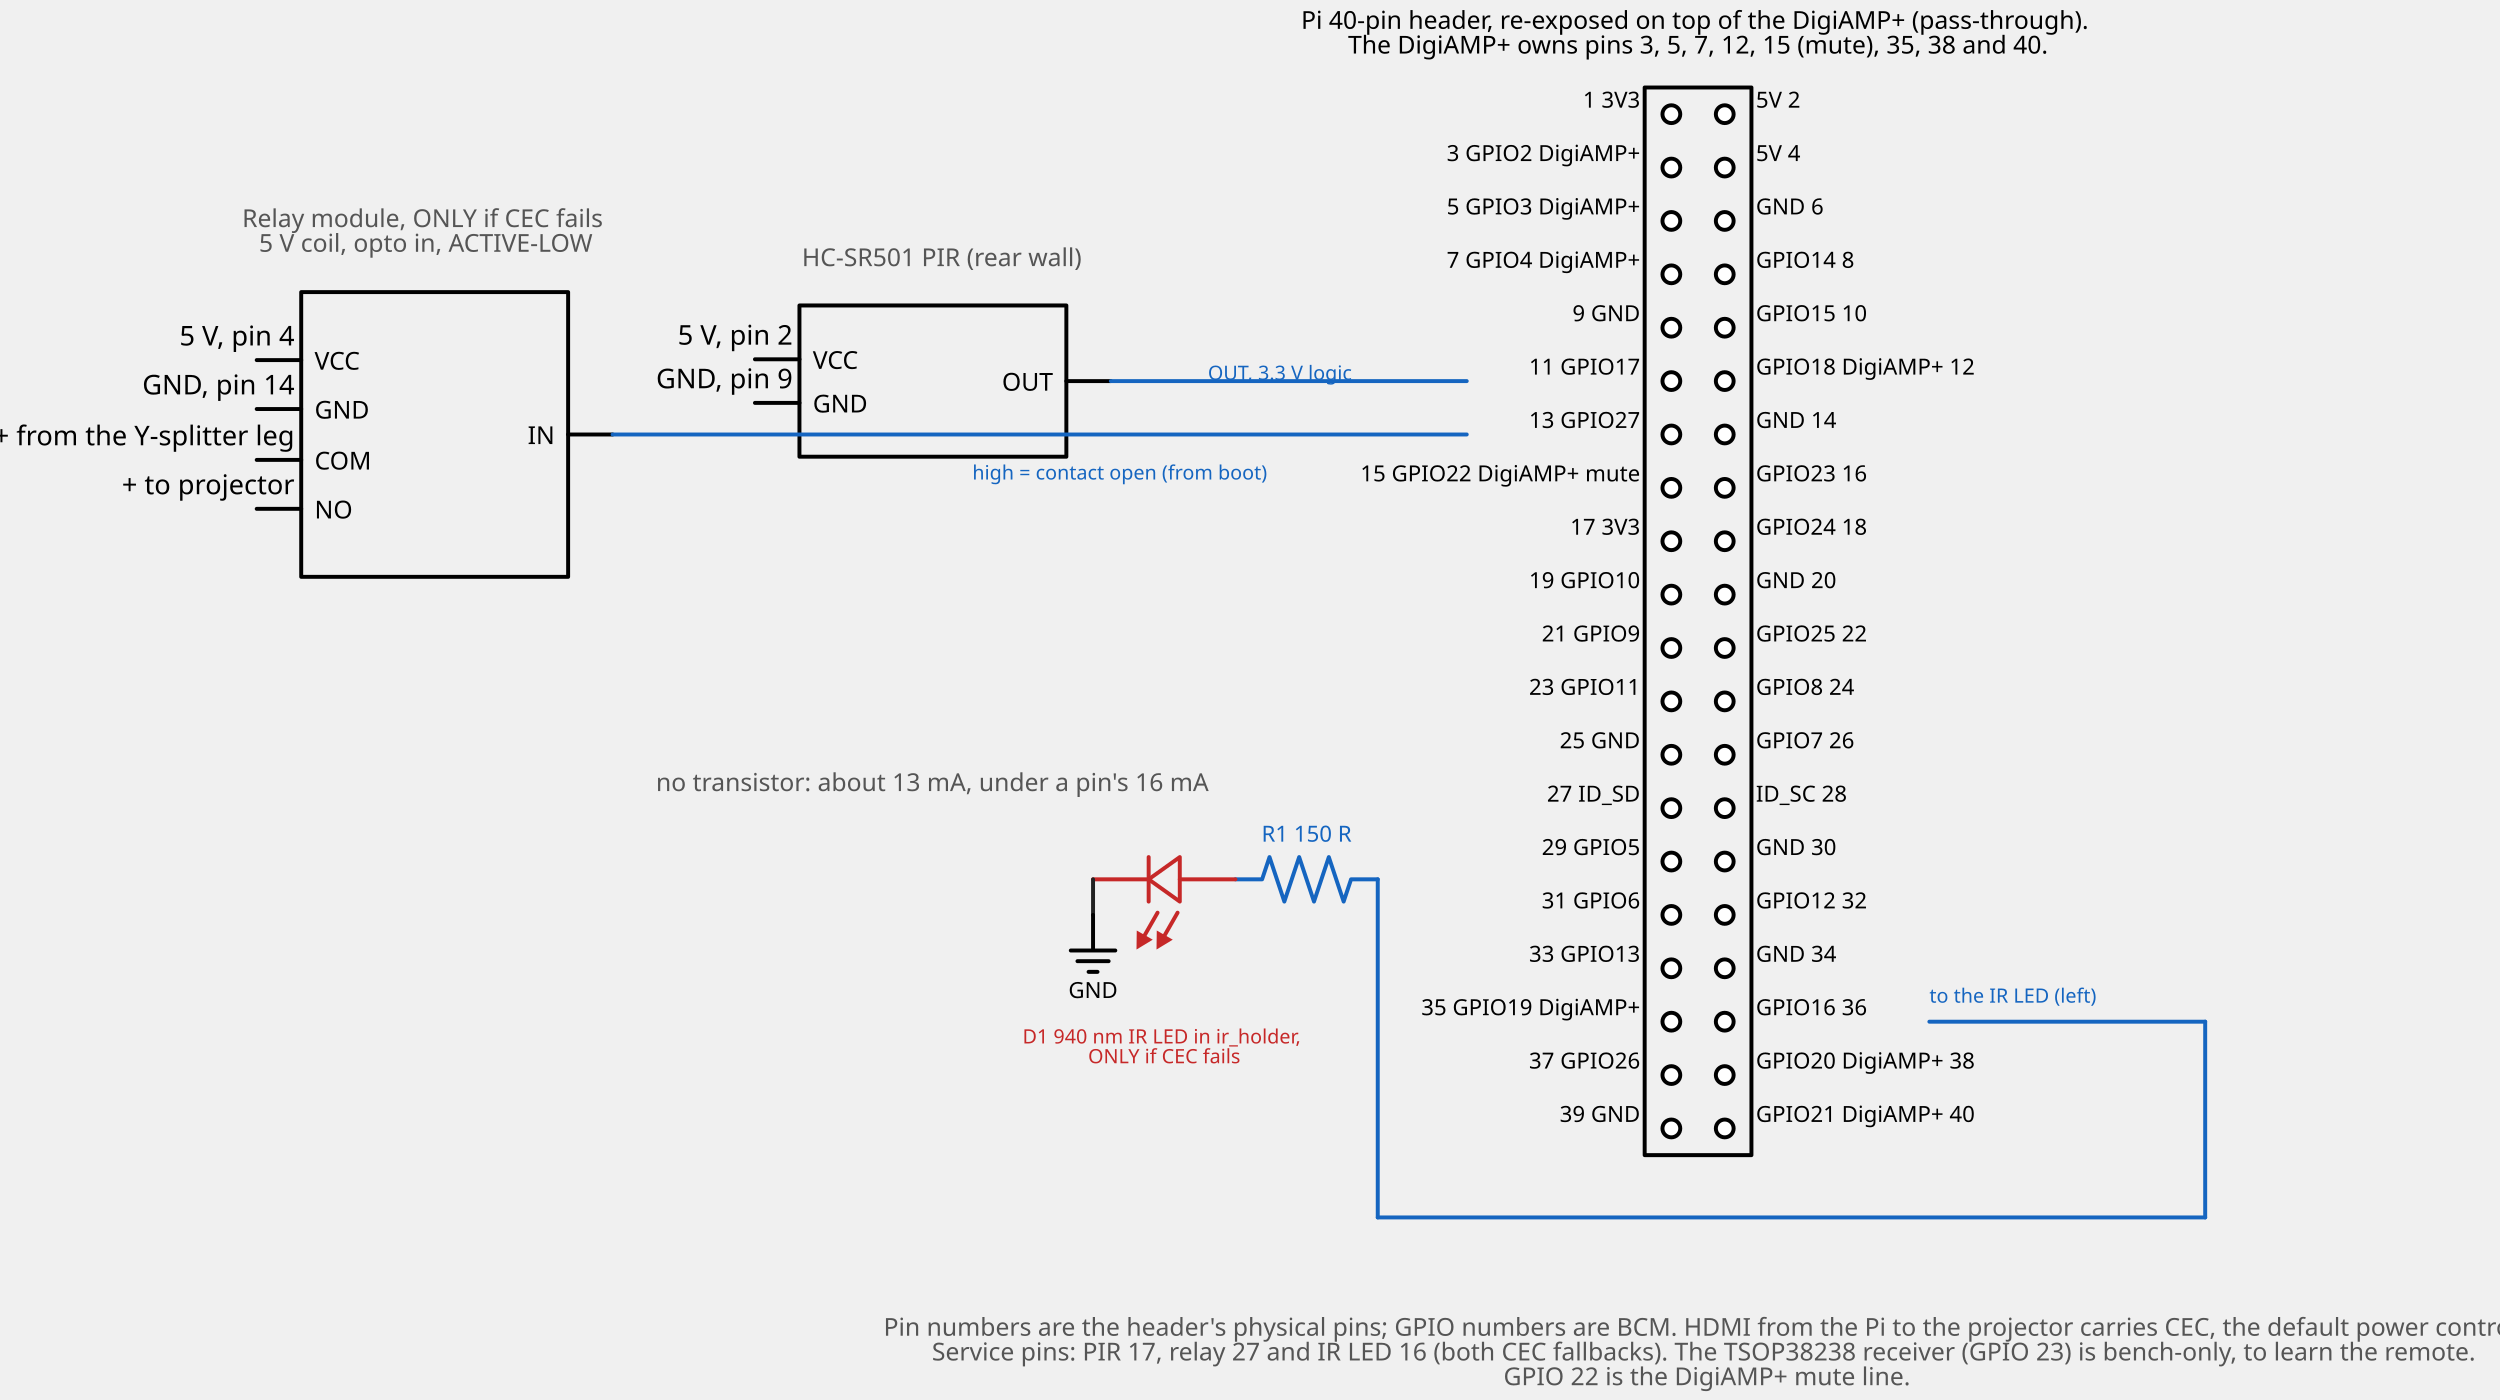
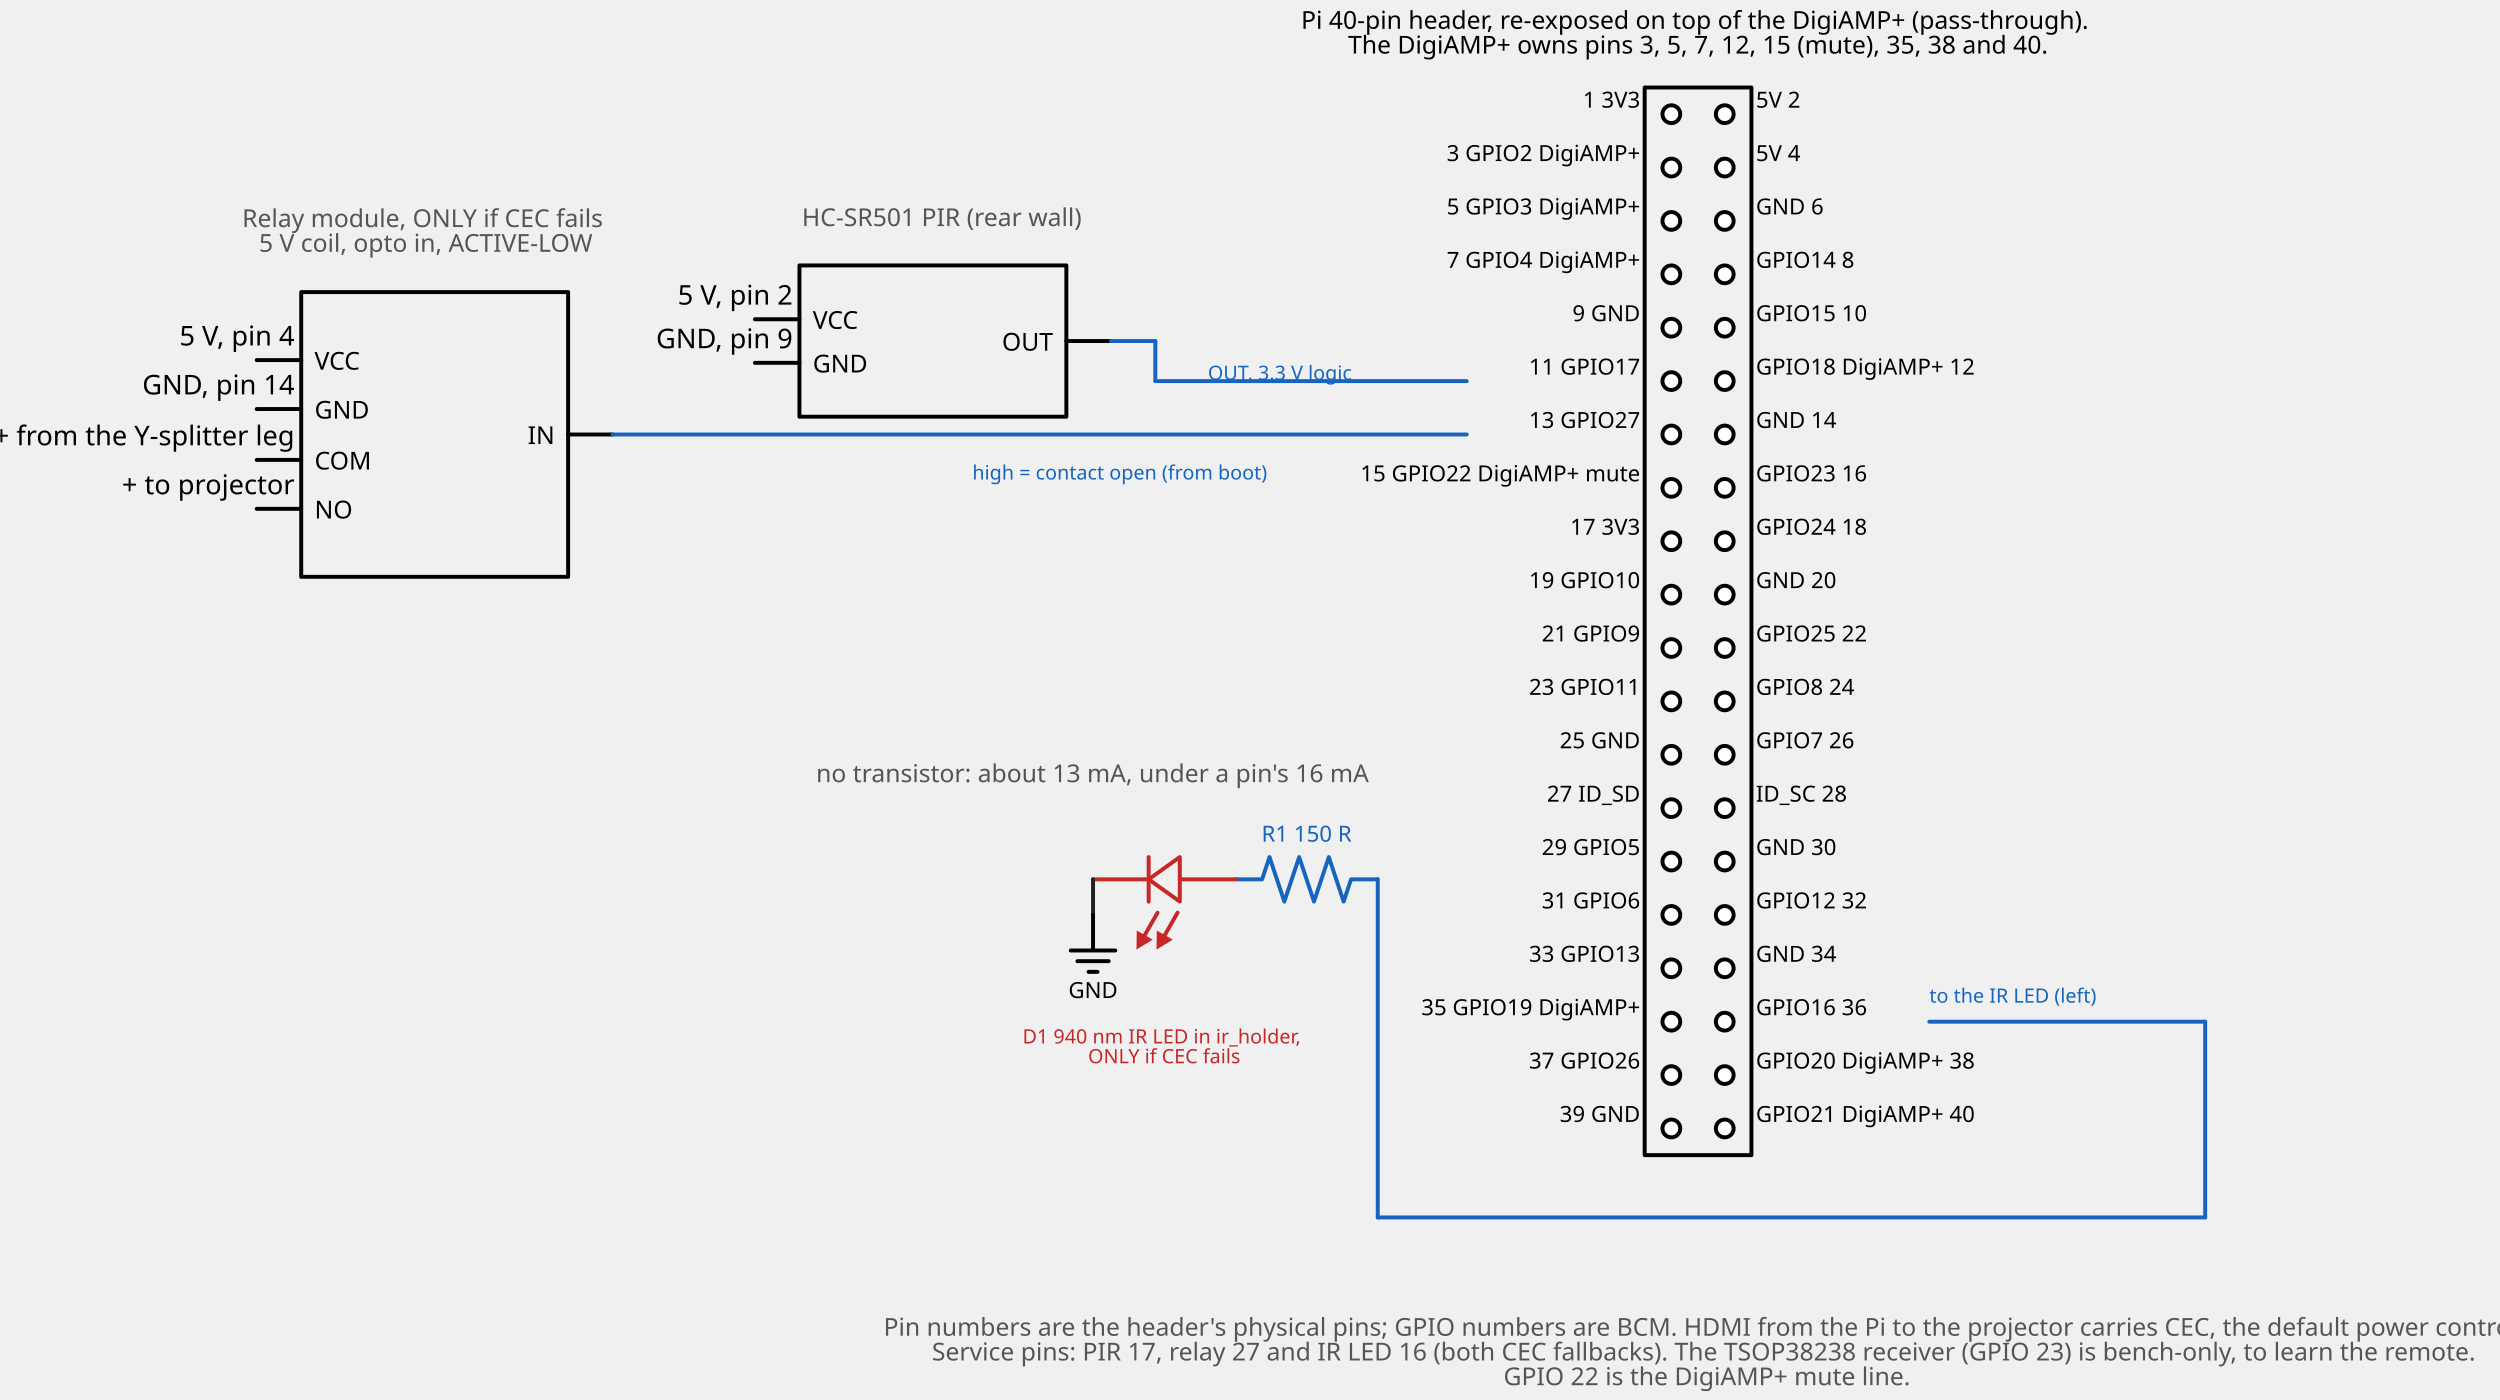
<svg xmlns="http://www.w3.org/2000/svg" xml:lang="en" height="566.2pt" width="1011.566pt" viewBox="-665.476 -467.4 1011.566 566.2">
  <polygon points="0,-0 0,-432 43.2,-432 43.2,-0 " style="stroke:black;fill:none;stroke-width:1.6;stroke-dasharray:-;stroke-linecap:round;stroke-linejoin:round;" />
  <polygon points="-188.1,-102.6 -200.7,-111.6 -188.1,-120.6 " style="stroke:#c62828;fill:none;stroke-width:1.6;stroke-dasharray:-;stroke-linecap:round;stroke-linejoin:round;" />
-   <path d="M -342.0,-282.6 L -234,-282.6 L -234,-343.8 L -342,-343.8 L -342,-282.6" style="stroke:black;fill:none;stroke-width:1.6;stroke-dasharray:-;stroke-linecap:round;stroke-linejoin:round;" />
-   <path d="M -342.0,-322.02 L -360,-322.02" style="stroke:black;fill:none;stroke-width:1.6;stroke-dasharray:-;stroke-linecap:round;stroke-linejoin:round;" />
-   <path d="M -342.0,-304.38 L -360,-304.38" style="stroke:black;fill:none;stroke-width:1.6;stroke-dasharray:-;stroke-linecap:round;stroke-linejoin:round;" />
-   <path d="M -234.0,-313.2 L -216,-313.2" style="stroke:black;fill:none;stroke-width:1.6;stroke-dasharray:-;stroke-linecap:round;stroke-linejoin:round;" />
-   <path d="M -72,-313.2 L -144,-313.2 L -216,-313.2" style="stroke:#1565c0;fill:none;stroke-width:1.6;stroke-dasharray:-;stroke-linecap:round;stroke-linejoin:round;" />
+   <path d="M -342.0,-298.8 L -234,-298.8 L -234,-360 L -342,-360 L -342,-298.8" style="stroke:black;fill:none;stroke-width:1.6;stroke-dasharray:-;stroke-linecap:round;stroke-linejoin:round;" />
+   <path d="M -342.0,-338.22 L -360,-338.22" style="stroke:black;fill:none;stroke-width:1.6;stroke-dasharray:-;stroke-linecap:round;stroke-linejoin:round;" />
+   <path d="M -342.0,-320.58 L -360,-320.58" style="stroke:black;fill:none;stroke-width:1.6;stroke-dasharray:-;stroke-linecap:round;stroke-linejoin:round;" />
+   <path d="M -234.0,-329.4 L -216,-329.4" style="stroke:black;fill:none;stroke-width:1.6;stroke-dasharray:-;stroke-linecap:round;stroke-linejoin:round;" />
+   <path d="M -72,-313.2 L -135,-313.2 L -198,-313.2" style="stroke:#1565c0;fill:none;stroke-width:1.6;stroke-dasharray:-;stroke-linecap:round;stroke-linejoin:round;" />
+   <path d="M -198.0,-313.2 L -198,-321.3 L -198,-329.4" style="stroke:#1565c0;fill:none;stroke-width:1.6;stroke-dasharray:-;stroke-linecap:round;stroke-linejoin:round;" />
+   <path d="M -198.0,-329.4 L -207,-329.4 L -216,-329.4" style="stroke:#1565c0;fill:none;stroke-width:1.6;stroke-dasharray:-;stroke-linecap:round;stroke-linejoin:round;" />
  <path d="M -543.6,-234.0 L -435.6,-234 L -435.6,-349.2 L -543.6,-349.2 L -543.6,-234" style="stroke:black;fill:none;stroke-width:1.6;stroke-dasharray:-;stroke-linecap:round;stroke-linejoin:round;" />
  <path d="M -543.6,-321.696 L -561.6,-321.696" style="stroke:black;fill:none;stroke-width:1.6;stroke-dasharray:-;stroke-linecap:round;stroke-linejoin:round;" />
  <path d="M -543.6,-301.896 L -561.6,-301.896" style="stroke:black;fill:none;stroke-width:1.6;stroke-dasharray:-;stroke-linecap:round;stroke-linejoin:round;" />
  <path d="M -543.6,-281.304 L -561.6,-281.304" style="stroke:black;fill:none;stroke-width:1.6;stroke-dasharray:-;stroke-linecap:round;stroke-linejoin:round;" />
  <path d="M -543.6,-261.504 L -561.6,-261.504" style="stroke:black;fill:none;stroke-width:1.6;stroke-dasharray:-;stroke-linecap:round;stroke-linejoin:round;" />
  <path d="M -435.6,-291.6 L -417.6,-291.6" style="stroke:black;fill:none;stroke-width:1.6;stroke-dasharray:-;stroke-linecap:round;stroke-linejoin:round;" />
  <path d="M -72,-291.6 L -244.8,-291.6 L -417.6,-291.6" style="stroke:#1565c0;fill:none;stroke-width:1.6;stroke-dasharray:-;stroke-linecap:round;stroke-linejoin:round;" />
  <path d="M 115.2,-54 L 171,-54 L 226.8,-54" style="stroke:#1565c0;fill:none;stroke-width:1.6;stroke-dasharray:-;stroke-linecap:round;stroke-linejoin:round;" />
  <path d="M 226.8,-54 L 226.8,-14.4 L 226.8,25.2" style="stroke:#1565c0;fill:none;stroke-width:1.6;stroke-dasharray:-;stroke-linecap:round;stroke-linejoin:round;" />
  <path d="M 226.8,25.2 L 59.4,25.2 L -108,25.2" style="stroke:#1565c0;fill:none;stroke-width:1.6;stroke-dasharray:-;stroke-linecap:round;stroke-linejoin:round;" />
  <path d="M -108.0,25.2 L -108,-43.2 L -108,-111.6" style="stroke:#1565c0;fill:none;stroke-width:1.6;stroke-dasharray:-;stroke-linecap:round;stroke-linejoin:round;" />
  <path d="M -108.0,-111.6 L -118.8,-111.6 L -121.8,-102.6 L -127.8,-120.6 L -133.8,-102.6 L -139.8,-120.6 L -145.8,-102.6 L -151.8,-120.6 L -154.8,-111.6 L -165.6,-111.6" style="stroke:#1565c0;fill:none;stroke-width:1.6;stroke-dasharray:-;stroke-linecap:round;stroke-linejoin:round;" />
  <path d="M -165.6,-111.6 L -188.1,-111.6 M -200.7,-102.6 L -200.7,-120.6 M -200.7,-111.6 L -223.2,-111.6" style="stroke:#c62828;fill:none;stroke-width:1.6;stroke-dasharray:-;stroke-linecap:round;stroke-linejoin:round;" />
  <path d="M -197.1,-98.1 L -202.528,-88.601" style="stroke:#c62828;fill:none;stroke-width:1.6;stroke-dasharray:-;stroke-linecap:round;stroke-linejoin:round;" />
  <path d="M -205.108 -84.086 L -205.028 -90.03 L -200.027 -87.172 Z" style="stroke:#c62828;fill:#c62828;stroke-linecap:butt;stroke-linejoin:miter;" />
  <path d="M -189.0,-98.1 L -194.428,-88.601" style="stroke:#c62828;fill:none;stroke-width:1.6;stroke-dasharray:-;stroke-linecap:round;stroke-linejoin:round;" />
  <path d="M -197.008 -84.086 L -196.928 -90.03 L -191.927 -87.172 Z" style="stroke:#c62828;fill:#c62828;stroke-linecap:butt;stroke-linejoin:miter;" />
  <path d="M -223.2,-111.6 L -223.2,-104.4 L -223.2,-97.2" style="stroke:#212121;fill:none;stroke-width:1.6;stroke-dasharray:-;stroke-linecap:round;stroke-linejoin:round;" />
  <path d="M -223.2,-97.2 L -223.2,-82.8 L -232.2,-82.8 L -214.2,-82.8 M -229.5,-78.48 L -216.9,-78.48 M -225,-74.16 L -221.4,-74.16" style="stroke:black;fill:none;stroke-width:1.6;stroke-dasharray:-;stroke-linecap:round;stroke-linejoin:round;" />
  <text x="-1.8" y="-430.2" dominant-baseline="ideographic" fill="black" font-size="9" font-family="sans" text-anchor="end">
    <tspan x="-1.8" dy="9">1  3V3</tspan>
  </text>
  <text x="45.0" y="-430.2" dominant-baseline="ideographic" fill="black" font-size="9" font-family="sans" text-anchor="start">
    <tspan x="45.0" dy="9">5V  2</tspan>
  </text>
  <text x="-1.8" y="-408.6" dominant-baseline="ideographic" fill="black" font-size="9" font-family="sans" text-anchor="end">
    <tspan x="-1.8" dy="9">3  GPIO2 DigiAMP+</tspan>
  </text>
  <text x="45.0" y="-408.6" dominant-baseline="ideographic" fill="black" font-size="9" font-family="sans" text-anchor="start">
    <tspan x="45.0" dy="9">5V  4</tspan>
  </text>
  <text x="-1.8" y="-387.0" dominant-baseline="ideographic" fill="black" font-size="9" font-family="sans" text-anchor="end">
    <tspan x="-1.8" dy="9">5  GPIO3 DigiAMP+</tspan>
  </text>
  <text x="45.0" y="-387.0" dominant-baseline="ideographic" fill="black" font-size="9" font-family="sans" text-anchor="start">
    <tspan x="45.0" dy="9">GND  6</tspan>
  </text>
  <text x="-1.8" y="-365.4" dominant-baseline="ideographic" fill="black" font-size="9" font-family="sans" text-anchor="end">
    <tspan x="-1.8" dy="9">7  GPIO4 DigiAMP+</tspan>
  </text>
  <text x="45.0" y="-365.4" dominant-baseline="ideographic" fill="black" font-size="9" font-family="sans" text-anchor="start">
    <tspan x="45.0" dy="9">GPIO14  8</tspan>
  </text>
  <text x="-1.8" y="-343.8" dominant-baseline="ideographic" fill="black" font-size="9" font-family="sans" text-anchor="end">
    <tspan x="-1.8" dy="9">9  GND</tspan>
  </text>
  <text x="45.0" y="-343.8" dominant-baseline="ideographic" fill="black" font-size="9" font-family="sans" text-anchor="start">
    <tspan x="45.0" dy="9">GPIO15  10</tspan>
  </text>
  <text x="-1.8" y="-322.2" dominant-baseline="ideographic" fill="black" font-size="9" font-family="sans" text-anchor="end">
    <tspan x="-1.8" dy="9">11  GPIO17</tspan>
  </text>
  <text x="45.0" y="-322.2" dominant-baseline="ideographic" fill="black" font-size="9" font-family="sans" text-anchor="start">
    <tspan x="45.0" dy="9">GPIO18 DigiAMP+  12</tspan>
  </text>
  <text x="-1.8" y="-300.6" dominant-baseline="ideographic" fill="black" font-size="9" font-family="sans" text-anchor="end">
    <tspan x="-1.8" dy="9">13  GPIO27</tspan>
  </text>
  <text x="45.0" y="-300.6" dominant-baseline="ideographic" fill="black" font-size="9" font-family="sans" text-anchor="start">
    <tspan x="45.0" dy="9">GND  14</tspan>
  </text>
  <text x="-1.8" y="-279.0" dominant-baseline="ideographic" fill="black" font-size="9" font-family="sans" text-anchor="end">
    <tspan x="-1.8" dy="9">15  GPIO22 DigiAMP+ mute</tspan>
  </text>
  <text x="45.0" y="-279.0" dominant-baseline="ideographic" fill="black" font-size="9" font-family="sans" text-anchor="start">
    <tspan x="45.0" dy="9">GPIO23  16</tspan>
  </text>
  <text x="-1.8" y="-257.4" dominant-baseline="ideographic" fill="black" font-size="9" font-family="sans" text-anchor="end">
    <tspan x="-1.8" dy="9">17  3V3</tspan>
  </text>
  <text x="45.0" y="-257.4" dominant-baseline="ideographic" fill="black" font-size="9" font-family="sans" text-anchor="start">
    <tspan x="45.0" dy="9">GPIO24  18</tspan>
  </text>
  <text x="-1.8" y="-235.8" dominant-baseline="ideographic" fill="black" font-size="9" font-family="sans" text-anchor="end">
    <tspan x="-1.8" dy="9">19  GPIO10</tspan>
  </text>
  <text x="45.0" y="-235.8" dominant-baseline="ideographic" fill="black" font-size="9" font-family="sans" text-anchor="start">
    <tspan x="45.0" dy="9">GND  20</tspan>
  </text>
  <text x="-1.8" y="-214.2" dominant-baseline="ideographic" fill="black" font-size="9" font-family="sans" text-anchor="end">
    <tspan x="-1.8" dy="9">21  GPIO9</tspan>
  </text>
  <text x="45.0" y="-214.2" dominant-baseline="ideographic" fill="black" font-size="9" font-family="sans" text-anchor="start">
    <tspan x="45.0" dy="9">GPIO25  22</tspan>
  </text>
  <text x="-1.8" y="-192.6" dominant-baseline="ideographic" fill="black" font-size="9" font-family="sans" text-anchor="end">
    <tspan x="-1.8" dy="9">23  GPIO11</tspan>
  </text>
  <text x="45.0" y="-192.6" dominant-baseline="ideographic" fill="black" font-size="9" font-family="sans" text-anchor="start">
    <tspan x="45.0" dy="9">GPIO8  24</tspan>
  </text>
  <text x="-1.8" y="-171" dominant-baseline="ideographic" fill="black" font-size="9" font-family="sans" text-anchor="end">
    <tspan x="-1.8" dy="9">25  GND</tspan>
  </text>
  <text x="45.0" y="-171" dominant-baseline="ideographic" fill="black" font-size="9" font-family="sans" text-anchor="start">
    <tspan x="45.0" dy="9">GPIO7  26</tspan>
  </text>
  <text x="-1.8" y="-149.4" dominant-baseline="ideographic" fill="black" font-size="9" font-family="sans" text-anchor="end">
    <tspan x="-1.8" dy="9">27  ID_SD</tspan>
  </text>
  <text x="45.0" y="-149.4" dominant-baseline="ideographic" fill="black" font-size="9" font-family="sans" text-anchor="start">
    <tspan x="45.0" dy="9">ID_SC  28</tspan>
  </text>
  <text x="-1.8" y="-127.8" dominant-baseline="ideographic" fill="black" font-size="9" font-family="sans" text-anchor="end">
    <tspan x="-1.8" dy="9">29  GPIO5</tspan>
  </text>
  <text x="45.0" y="-127.8" dominant-baseline="ideographic" fill="black" font-size="9" font-family="sans" text-anchor="start">
    <tspan x="45.0" dy="9">GND  30</tspan>
  </text>
  <text x="-1.8" y="-106.2" dominant-baseline="ideographic" fill="black" font-size="9" font-family="sans" text-anchor="end">
    <tspan x="-1.8" dy="9">31  GPIO6</tspan>
  </text>
  <text x="45.0" y="-106.2" dominant-baseline="ideographic" fill="black" font-size="9" font-family="sans" text-anchor="start">
    <tspan x="45.0" dy="9">GPIO12  32</tspan>
  </text>
  <text x="-1.8" y="-84.6" dominant-baseline="ideographic" fill="black" font-size="9" font-family="sans" text-anchor="end">
    <tspan x="-1.8" dy="9">33  GPIO13</tspan>
  </text>
  <text x="45.0" y="-84.6" dominant-baseline="ideographic" fill="black" font-size="9" font-family="sans" text-anchor="start">
    <tspan x="45.0" dy="9">GND  34</tspan>
  </text>
  <text x="-1.8" y="-63" dominant-baseline="ideographic" fill="black" font-size="9" font-family="sans" text-anchor="end">
    <tspan x="-1.8" dy="9">35  GPIO19 DigiAMP+</tspan>
  </text>
  <text x="45.0" y="-63" dominant-baseline="ideographic" fill="black" font-size="9" font-family="sans" text-anchor="start">
    <tspan x="45.0" dy="9">GPIO16  36</tspan>
  </text>
  <text x="-1.8" y="-41.4" dominant-baseline="ideographic" fill="black" font-size="9" font-family="sans" text-anchor="end">
    <tspan x="-1.8" dy="9">37  GPIO26</tspan>
  </text>
  <text x="45.0" y="-41.4" dominant-baseline="ideographic" fill="black" font-size="9" font-family="sans" text-anchor="start">
    <tspan x="45.0" dy="9">GPIO20 DigiAMP+  38</tspan>
  </text>
  <text x="-1.8" y="-19.8" dominant-baseline="ideographic" fill="black" font-size="9" font-family="sans" text-anchor="end">
    <tspan x="-1.8" dy="9">39  GND</tspan>
  </text>
  <text x="45.0" y="-19.8" dominant-baseline="ideographic" fill="black" font-size="9" font-family="sans" text-anchor="start">
    <tspan x="45.0" dy="9">GPIO21 DigiAMP+  40</tspan>
  </text>
  <text x="21.6" y="-462.8" dominant-baseline="ideographic" fill="black" font-size="10" font-family="sans" text-anchor="middle">
    <tspan x="21.6" dy="10">Pi 40-pin header, re-exposed on top of the DigiAMP+ (pass-through).</tspan>
    <tspan x="21.6" dy="10">The DigiAMP+ owns pins 3, 5, 7, 12, 15 (mute), 35, 38 and 40.</tspan>
  </text>
-   <text x="-344.7" y="-335.72" dominant-baseline="ideographic" fill="black" font-size="11" font-family="sans" text-anchor="end">
+   <text x="-344.7" y="-351.92" dominant-baseline="ideographic" fill="black" font-size="11" font-family="sans" text-anchor="end">
    <tspan x="-344.7" dy="11">5 V, pin 2</tspan>
  </text>
-   <text x="-336.6" y="-332.02" dominant-baseline="central" fill="black" font-size="10" font-family="sans" text-anchor="start">
+   <text x="-336.6" y="-348.22" dominant-baseline="central" fill="black" font-size="10" font-family="sans" text-anchor="start">
    <tspan x="-336.6" dy="10">VCC</tspan>
  </text>
-   <text x="-344.7" y="-318.08" dominant-baseline="ideographic" fill="black" font-size="11" font-family="sans" text-anchor="end">
+   <text x="-344.7" y="-334.28" dominant-baseline="ideographic" fill="black" font-size="11" font-family="sans" text-anchor="end">
    <tspan x="-344.7" dy="11">GND, pin 9</tspan>
  </text>
-   <text x="-336.6" y="-314.38" dominant-baseline="central" fill="black" font-size="10" font-family="sans" text-anchor="start">
+   <text x="-336.6" y="-330.58" dominant-baseline="central" fill="black" font-size="10" font-family="sans" text-anchor="start">
    <tspan x="-336.6" dy="10">GND</tspan>
  </text>
-   <text x="-239.4" y="-323.2" dominant-baseline="central" fill="black" font-size="10" font-family="sans" text-anchor="end">
+   <text x="-239.4" y="-339.4" dominant-baseline="central" fill="black" font-size="10" font-family="sans" text-anchor="end">
    <tspan x="-239.4" dy="10">OUT</tspan>
  </text>
-   <text x="-284.4" y="-373.6" dominant-baseline="central" fill="#555555" font-size="10" font-family="sans" text-anchor="middle">
+   <text x="-284.4" y="-389.8" dominant-baseline="central" fill="#555555" font-size="10" font-family="sans" text-anchor="middle">
    <tspan x="-284.4" dy="10">HC-SR501 PIR (rear wall)</tspan>
  </text>
  <text x="-147.6" y="-324.8" dominant-baseline="central" fill="#1565c0" font-size="8" font-family="sans" text-anchor="middle">
    <tspan x="-147.6" dy="8">OUT, 3.3 V logic</tspan>
  </text>
  <text x="-546.3" y="-335.396" dominant-baseline="ideographic" fill="black" font-size="11" font-family="sans" text-anchor="end">
    <tspan x="-546.3" dy="11">5 V, pin 4</tspan>
  </text>
  <text x="-538.2" y="-331.696" dominant-baseline="central" fill="black" font-size="10" font-family="sans" text-anchor="start">
    <tspan x="-538.2" dy="10">VCC</tspan>
  </text>
  <text x="-546.3" y="-315.596" dominant-baseline="ideographic" fill="black" font-size="11" font-family="sans" text-anchor="end">
    <tspan x="-546.3" dy="11">GND, pin 14</tspan>
  </text>
  <text x="-538.2" y="-311.896" dominant-baseline="central" fill="black" font-size="10" font-family="sans" text-anchor="start">
    <tspan x="-538.2" dy="10">GND</tspan>
  </text>
  <text x="-546.3" y="-295.004" dominant-baseline="ideographic" fill="black" font-size="11" font-family="sans" text-anchor="end">
    <tspan x="-546.3" dy="11">+ from the Y-splitter leg</tspan>
  </text>
  <text x="-538.2" y="-291.304" dominant-baseline="central" fill="black" font-size="10" font-family="sans" text-anchor="start">
    <tspan x="-538.2" dy="10">COM</tspan>
  </text>
  <text x="-546.3" y="-275.204" dominant-baseline="ideographic" fill="black" font-size="11" font-family="sans" text-anchor="end">
    <tspan x="-546.3" dy="11">+ to projector</tspan>
  </text>
  <text x="-538.2" y="-271.504" dominant-baseline="central" fill="black" font-size="10" font-family="sans" text-anchor="start">
    <tspan x="-538.2" dy="10">NO</tspan>
  </text>
  <text x="-441.0" y="-301.6" dominant-baseline="central" fill="black" font-size="10" font-family="sans" text-anchor="end">
    <tspan x="-441.0" dy="10">IN</tspan>
  </text>
  <text x="-493.2" y="-389.4" dominant-baseline="central" fill="#555555" font-size="10" font-family="sans" text-anchor="middle">
    <tspan x="-493.2" dy="10">Relay module, ONLY if CEC fails</tspan>
    <tspan x="-493.2" dy="10">5 V coil, opto in, ACTIVE-LOW</tspan>
  </text>
  <text x="-212.4" y="-284.48" dominant-baseline="central" fill="#1565c0" font-size="8" font-family="sans" text-anchor="middle">
    <tspan x="-212.4" dy="8">high = contact open (from boot)</tspan>
  </text>
  <text x="115.2" y="-72.8" dominant-baseline="central" fill="#1565c0" font-size="8" font-family="sans" text-anchor="start">
    <tspan x="115.2" dy="8">to the IR LED (left)</tspan>
  </text>
  <text x="-136.8" y="-133.2" dominant-baseline="ideographic" fill="#1565c0" font-size="9" font-family="sans" text-anchor="middle">
    <tspan x="-136.8" dy="9">R1 150 R</tspan>
  </text>
  <text x="-194.4" y="-59.39" dominant-baseline="hanging" fill="#c62828" font-size="8" font-family="sans" text-anchor="middle">
    <tspan x="-194.4" dy="8">D1  940 nm IR LED in ir_holder,</tspan>
    <tspan x="-194.4" dy="8">ONLY if CEC fails</tspan>
  </text>
  <text x="-223.2" y="-79.56" dominant-baseline="hanging" fill="black" font-size="9" font-family="sans" text-anchor="middle">
    <tspan x="-223.2" dy="9">GND</tspan>
  </text>
-   <text x="-176.4" y="-161.2" dominant-baseline="central" fill="#555555" font-size="10" font-family="sans" text-anchor="end">
-     <tspan x="-176.4" dy="10">no transistor: about 13 mA, under a pin's 16 mA</tspan>
+   <text x="-111.6" y="-164.8" dominant-baseline="central" fill="#555555" font-size="10" font-family="sans" text-anchor="end">
+     <tspan x="-111.6" dy="10">no transistor: about 13 mA, under a pin's 16 mA</tspan>
  </text>
  <text x="25.2" y="59.2" dominant-baseline="central" fill="#555555" font-size="10" font-family="sans" text-anchor="middle">
    <tspan x="25.2" dy="10">Pin numbers are the header's physical pins; GPIO numbers are BCM. HDMI from the Pi to the projector carries CEC, the default power control.</tspan>
    <tspan x="25.2" dy="10">Service pins: PIR 17, relay 27 and IR LED 16 (both CEC fallbacks). The TSOP38238 receiver (GPIO 23) is bench-only, to learn the remote.</tspan>
    <tspan x="25.2" dy="10">GPIO 22 is the DigiAMP+ mute line.</tspan>
  </text>
  <circle cx="10.8" cy="-421.2" r="3.6" style="stroke:black;fill:white;stroke-width:1.6;stroke-dasharray:-;" />
  <circle cx="32.4" cy="-421.2" r="3.6" style="stroke:black;fill:white;stroke-width:1.6;stroke-dasharray:-;" />
  <circle cx="10.8" cy="-399.6" r="3.6" style="stroke:black;fill:white;stroke-width:1.6;stroke-dasharray:-;" />
  <circle cx="32.4" cy="-399.6" r="3.6" style="stroke:black;fill:white;stroke-width:1.6;stroke-dasharray:-;" />
  <circle cx="10.8" cy="-378" r="3.6" style="stroke:black;fill:white;stroke-width:1.6;stroke-dasharray:-;" />
  <circle cx="32.4" cy="-378" r="3.6" style="stroke:black;fill:white;stroke-width:1.6;stroke-dasharray:-;" />
  <circle cx="10.8" cy="-356.4" r="3.6" style="stroke:black;fill:white;stroke-width:1.6;stroke-dasharray:-;" />
  <circle cx="32.4" cy="-356.4" r="3.6" style="stroke:black;fill:white;stroke-width:1.6;stroke-dasharray:-;" />
  <circle cx="10.8" cy="-334.8" r="3.6" style="stroke:black;fill:white;stroke-width:1.6;stroke-dasharray:-;" />
  <circle cx="32.4" cy="-334.8" r="3.6" style="stroke:black;fill:white;stroke-width:1.6;stroke-dasharray:-;" />
  <circle cx="10.8" cy="-313.2" r="3.6" style="stroke:black;fill:white;stroke-width:1.6;stroke-dasharray:-;" />
  <circle cx="32.4" cy="-313.2" r="3.6" style="stroke:black;fill:white;stroke-width:1.6;stroke-dasharray:-;" />
  <circle cx="10.8" cy="-291.6" r="3.6" style="stroke:black;fill:white;stroke-width:1.6;stroke-dasharray:-;" />
  <circle cx="32.4" cy="-291.6" r="3.6" style="stroke:black;fill:white;stroke-width:1.6;stroke-dasharray:-;" />
  <circle cx="10.8" cy="-270" r="3.6" style="stroke:black;fill:white;stroke-width:1.6;stroke-dasharray:-;" />
  <circle cx="32.4" cy="-270" r="3.6" style="stroke:black;fill:white;stroke-width:1.6;stroke-dasharray:-;" />
  <circle cx="10.8" cy="-248.4" r="3.6" style="stroke:black;fill:white;stroke-width:1.6;stroke-dasharray:-;" />
  <circle cx="32.4" cy="-248.4" r="3.6" style="stroke:black;fill:white;stroke-width:1.6;stroke-dasharray:-;" />
  <circle cx="10.8" cy="-226.8" r="3.6" style="stroke:black;fill:white;stroke-width:1.6;stroke-dasharray:-;" />
  <circle cx="32.4" cy="-226.8" r="3.6" style="stroke:black;fill:white;stroke-width:1.6;stroke-dasharray:-;" />
  <circle cx="10.8" cy="-205.2" r="3.6" style="stroke:black;fill:white;stroke-width:1.6;stroke-dasharray:-;" />
  <circle cx="32.4" cy="-205.2" r="3.6" style="stroke:black;fill:white;stroke-width:1.6;stroke-dasharray:-;" />
  <circle cx="10.8" cy="-183.6" r="3.6" style="stroke:black;fill:white;stroke-width:1.6;stroke-dasharray:-;" />
  <circle cx="32.4" cy="-183.6" r="3.6" style="stroke:black;fill:white;stroke-width:1.6;stroke-dasharray:-;" />
  <circle cx="10.8" cy="-162" r="3.6" style="stroke:black;fill:white;stroke-width:1.6;stroke-dasharray:-;" />
  <circle cx="32.4" cy="-162" r="3.6" style="stroke:black;fill:white;stroke-width:1.6;stroke-dasharray:-;" />
  <circle cx="10.8" cy="-140.4" r="3.6" style="stroke:black;fill:white;stroke-width:1.6;stroke-dasharray:-;" />
  <circle cx="32.4" cy="-140.4" r="3.6" style="stroke:black;fill:white;stroke-width:1.6;stroke-dasharray:-;" />
  <circle cx="10.8" cy="-118.8" r="3.6" style="stroke:black;fill:white;stroke-width:1.6;stroke-dasharray:-;" />
  <circle cx="32.4" cy="-118.8" r="3.6" style="stroke:black;fill:white;stroke-width:1.6;stroke-dasharray:-;" />
  <circle cx="10.8" cy="-97.2" r="3.6" style="stroke:black;fill:white;stroke-width:1.6;stroke-dasharray:-;" />
  <circle cx="32.4" cy="-97.2" r="3.6" style="stroke:black;fill:white;stroke-width:1.6;stroke-dasharray:-;" />
  <circle cx="10.8" cy="-75.6" r="3.6" style="stroke:black;fill:white;stroke-width:1.6;stroke-dasharray:-;" />
  <circle cx="32.4" cy="-75.6" r="3.6" style="stroke:black;fill:white;stroke-width:1.6;stroke-dasharray:-;" />
  <circle cx="10.8" cy="-54" r="3.6" style="stroke:black;fill:white;stroke-width:1.6;stroke-dasharray:-;" />
  <circle cx="32.4" cy="-54" r="3.6" style="stroke:black;fill:white;stroke-width:1.6;stroke-dasharray:-;" />
  <circle cx="10.8" cy="-32.4" r="3.6" style="stroke:black;fill:white;stroke-width:1.6;stroke-dasharray:-;" />
  <circle cx="32.4" cy="-32.4" r="3.6" style="stroke:black;fill:white;stroke-width:1.6;stroke-dasharray:-;" />
  <circle cx="10.8" cy="-10.8" r="3.6" style="stroke:black;fill:white;stroke-width:1.6;stroke-dasharray:-;" />
  <circle cx="32.4" cy="-10.8" r="3.6" style="stroke:black;fill:white;stroke-width:1.6;stroke-dasharray:-;" />
</svg>
